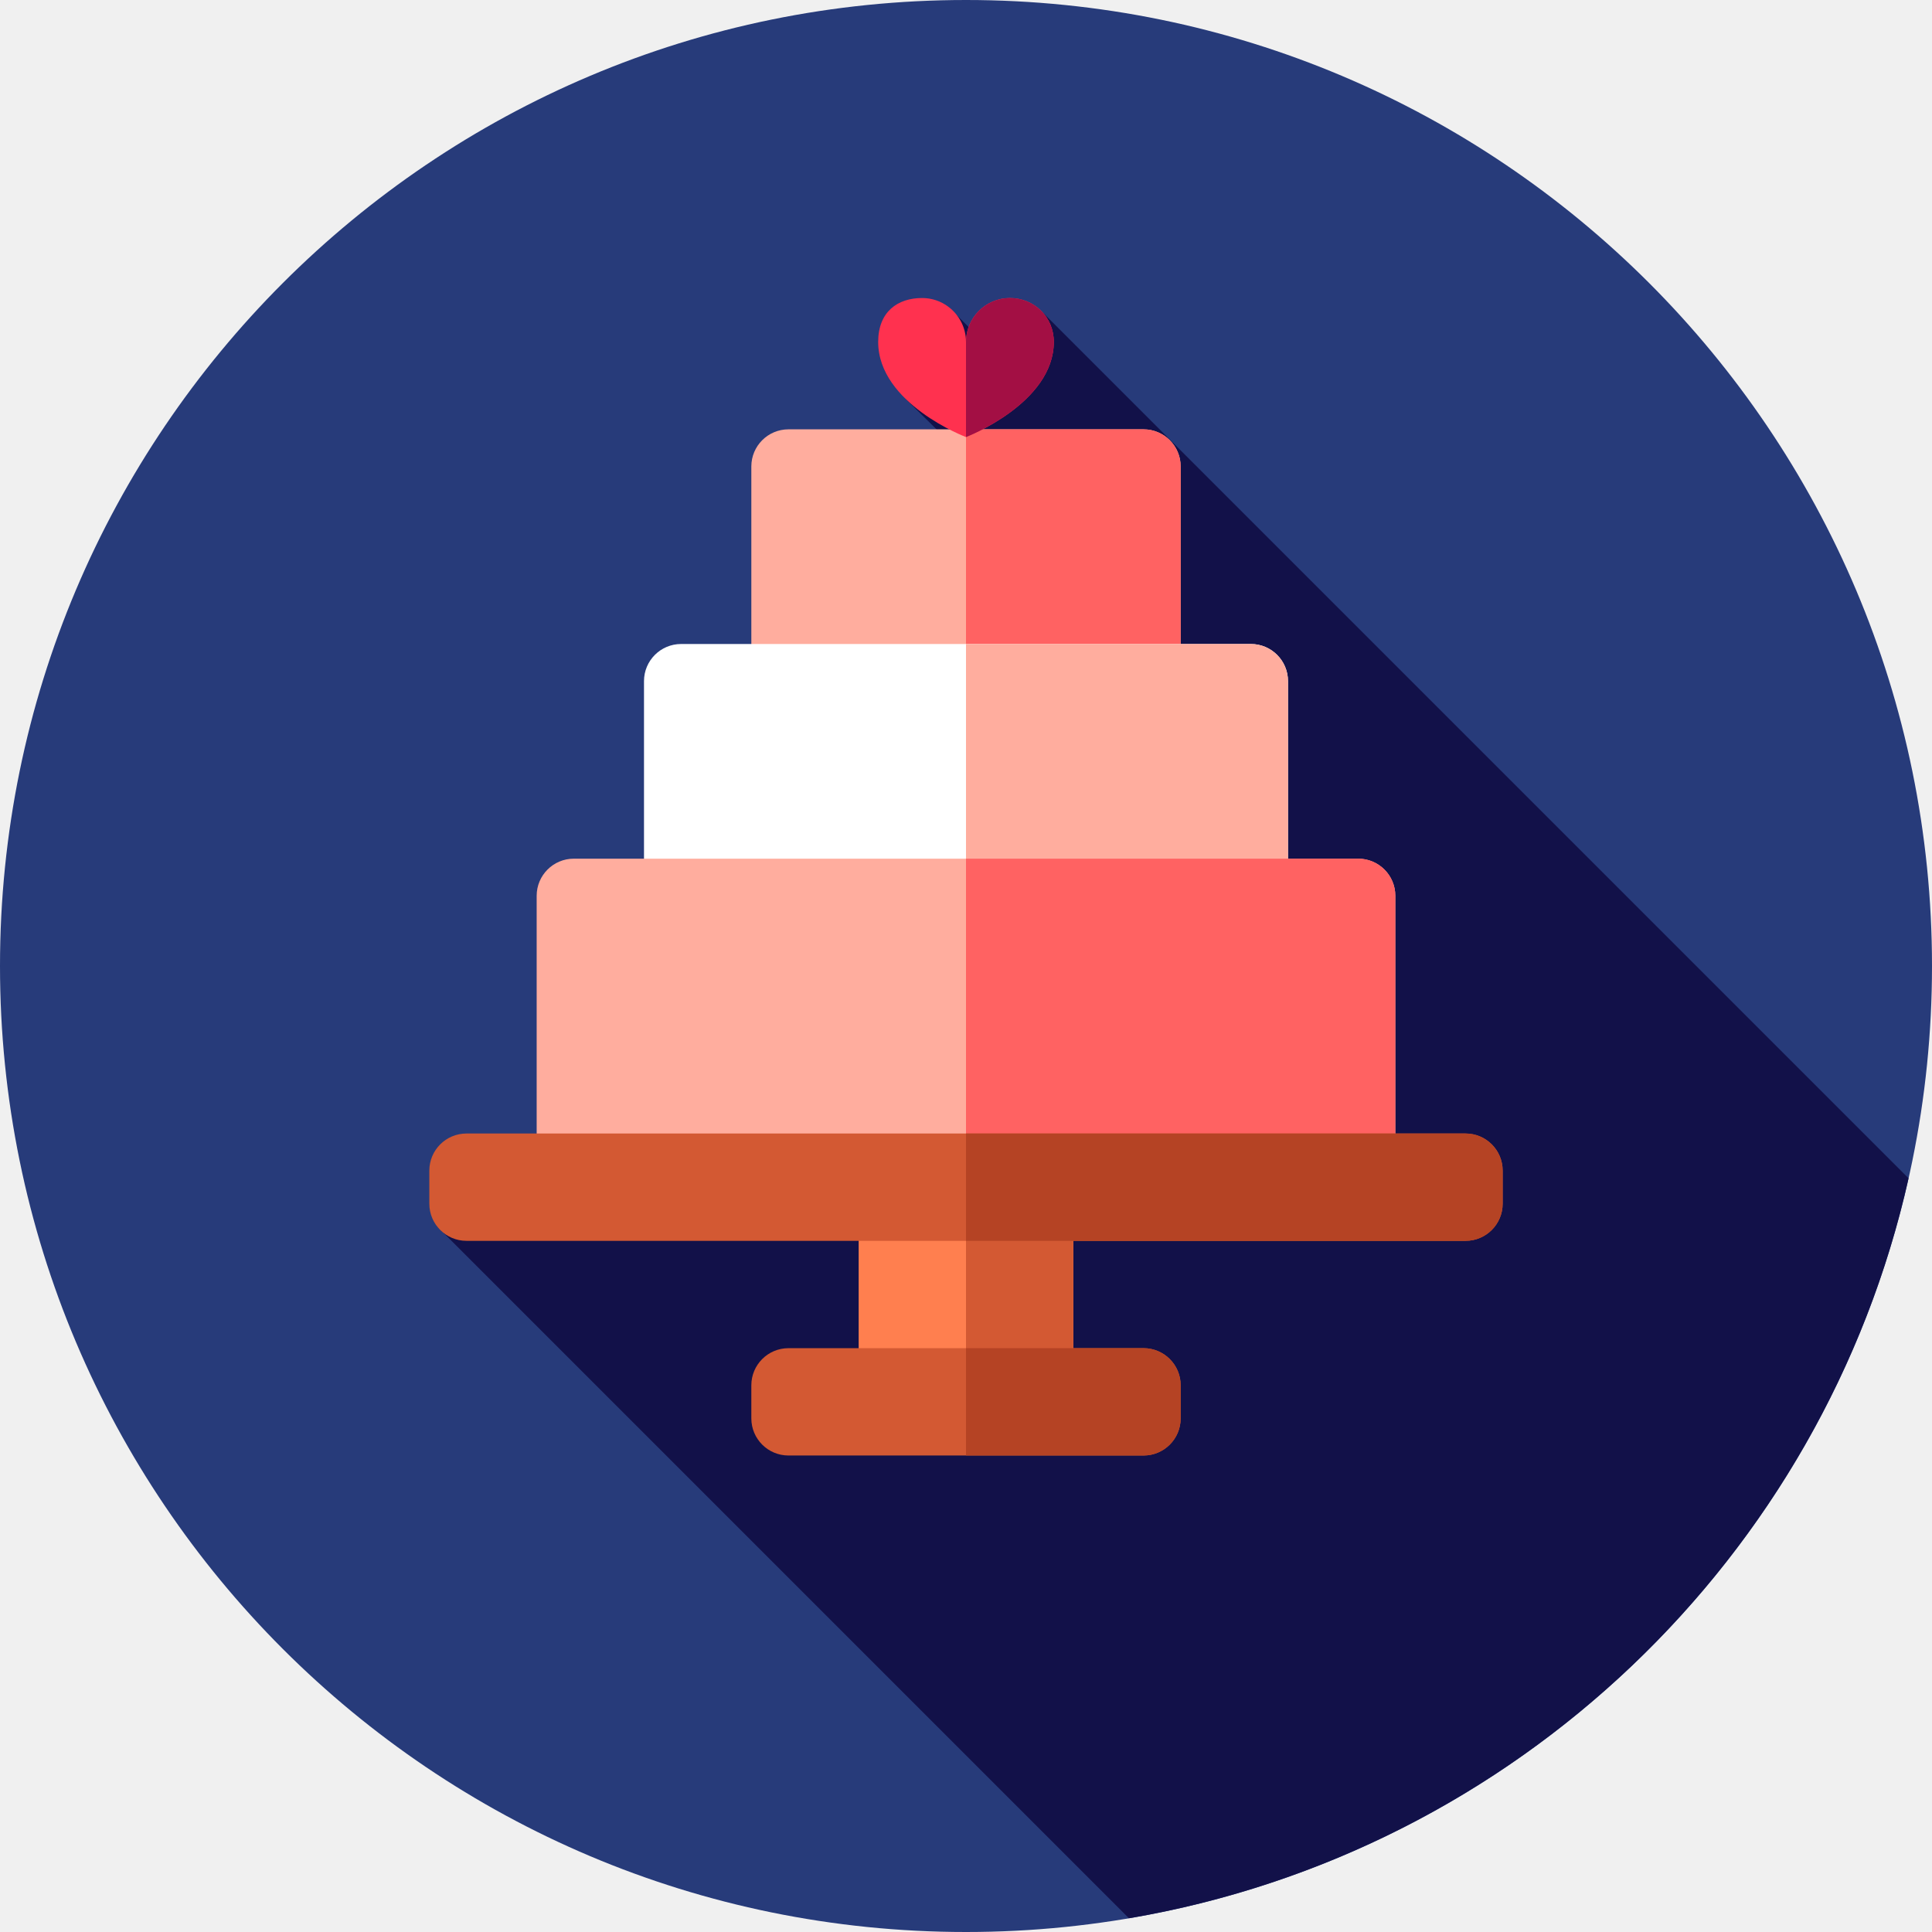
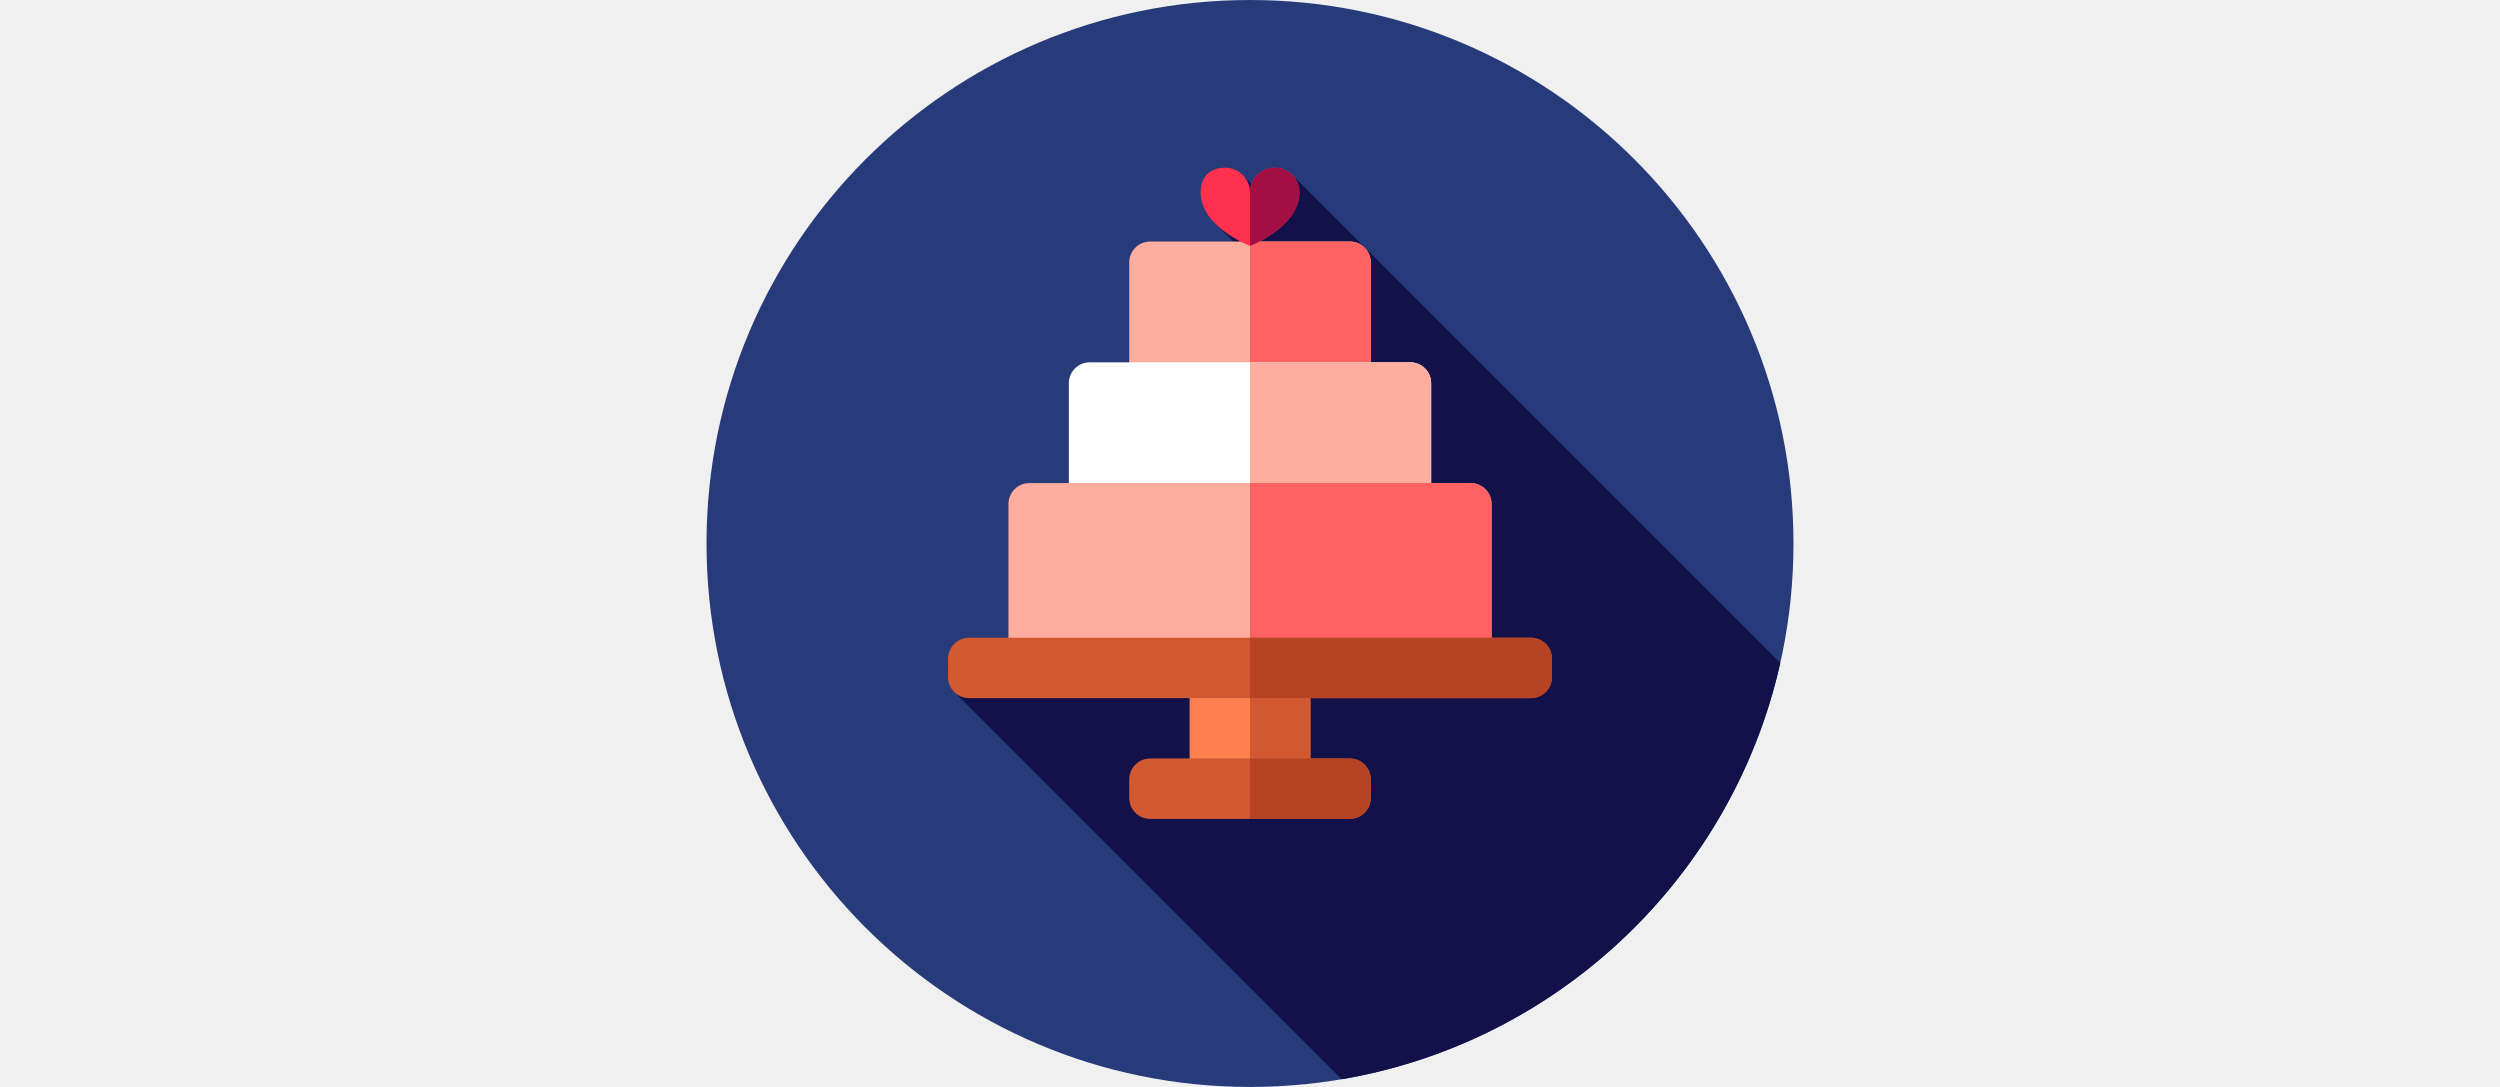
- <svg xmlns="http://www.w3.org/2000/svg" version="1.1" id="Layer_1" x="0px" y="0px" viewBox="0 0 512 512" style="enable-background:new 0 0 512 512; margin: 0 260px;" xml:space="preserve" width="920px">
+ <svg xmlns="http://www.w3.org/2000/svg" version="1.1" id="Layer_1" x="0px" y="0px" viewBox="0 0 512 512" style="enable-background:new 0 0 512 512; margin: 0 260px;" xml:space="preserve" width="920px" height="400px">
  <circle style="fill:#273B7A;" cx="256" cy="256" r="256" />
  <path style="fill:#121149;" d="M299.18,508.356c102.383-17.394,184.058-95.565,206.603-196.098L276.259,82.734l-15.798,7.692  l-9.144-9.144l-7.53,6.853l-0.862,3.375l-2.958,14.165l17.511,17.251l-8.661,38.116l84.39,84.39l-217.341,79.61L299.18,508.356z" />
  <rect x="227.556" y="312.889" style="fill:#FF7F4F;" width="56.889" height="56.889" />
  <rect x="256" y="312.889" style="fill:#D35933;" width="28.444" height="56.889" />
  <path style="fill:#FFAD9E;" d="M303.049,199.111h-94.096c-5.435,0-9.842-4.406-9.842-9.842v-65.65c0-5.435,4.406-9.842,9.842-9.842  h94.096c5.435,0,9.84,4.406,9.84,9.842v65.652C312.889,194.705,308.483,199.111,303.049,199.111z" />
  <path style="fill:#FF6262;" d="M303.049,113.778H256v85.333h47.047c5.435,0,9.84-4.406,9.84-9.84v-65.653  C312.889,118.184,308.483,113.778,303.049,113.778z" />
  <path style="fill:#FFFFFF;" d="M331.493,256H180.508c-5.435,0-9.842-4.406-9.842-9.84v-65.652c0-5.435,4.406-9.842,9.842-9.842  h150.985c5.435,0,9.84,4.406,9.84,9.842v65.652C341.333,251.594,336.927,256,331.493,256z" />
  <g>
    <path style="fill:#FFAD9E;" d="M331.493,170.667H256V256h75.492c5.435,0,9.84-4.406,9.84-9.84v-65.652   C341.333,175.073,336.927,170.667,331.493,170.667z" />
    <path style="fill:#FFAD9E;" d="M359.938,312.889H152.064c-5.435,0-9.842-4.406-9.842-9.84v-65.652c0-5.435,4.406-9.84,9.842-9.84   h207.874c5.435,0,9.84,4.406,9.84,9.84v65.652C369.778,308.483,365.371,312.889,359.938,312.889z" />
  </g>
  <path style="fill:#FF6262;" d="M359.938,227.556H256v85.333h103.936c5.435,0,9.84-4.406,9.84-9.84v-65.652  C369.778,231.962,365.371,227.556,359.938,227.556z" />
  <g>
    <path style="fill:#D35933;" d="M388.382,328.835H123.62c-5.435,0-9.842-4.406-9.842-9.84v-8.763c0-5.435,4.406-9.84,9.842-9.84   h264.763c5.435,0,9.84,4.406,9.84,9.84v8.763C398.222,324.429,393.816,328.835,388.382,328.835z" />
    <path style="fill:#D35933;" d="M303.049,385.724h-94.096c-5.435,0-9.842-4.406-9.842-9.84v-8.763c0-5.435,4.406-9.84,9.842-9.84   h94.096c5.435,0,9.84,4.406,9.84,9.84v8.763C312.889,381.318,308.483,385.724,303.049,385.724z" />
  </g>
  <g>
    <path style="fill:#B54324;" d="M388.382,300.391H256v28.444h132.38c5.435,0,9.84-4.406,9.84-9.84v-8.763   C398.222,304.797,393.816,300.391,388.382,300.391z" />
    <path style="fill:#B54324;" d="M303.049,357.279H256v28.444h47.047c5.435,0,9.84-4.406,9.84-9.84v-8.763   C312.889,361.686,308.483,357.279,303.049,357.279z" />
  </g>
  <path style="fill:#FF314F;" d="M232.727,90.614c0-8.051,5.21-11.636,11.636-11.636c2.608,0,5.015,0.859,6.956,2.307  c2.841,2.122,4.68,5.511,4.68,9.33c0-6.427,5.21-11.636,11.636-11.636c6.427,0,11.636,4.996,11.636,11.636  c0,16.279-23.273,25.212-23.273,25.212S232.727,107.01,232.727,90.614z" />
  <path style="fill:#A30F44;" d="M279.273,90.614c0-6.64-5.21-11.636-11.636-11.636c-6.423,0-11.629,5.204-11.636,11.626v25.222  C256.012,115.821,279.273,106.887,279.273,90.614z" />
  <g>
</g>
  <g>
</g>
  <g>
</g>
  <g>
</g>
  <g>
</g>
  <g>
</g>
  <g>
</g>
  <g>
</g>
  <g>
</g>
  <g>
</g>
  <g>
</g>
  <g>
</g>
  <g>
</g>
  <g>
</g>
  <g>
</g>
</svg>
